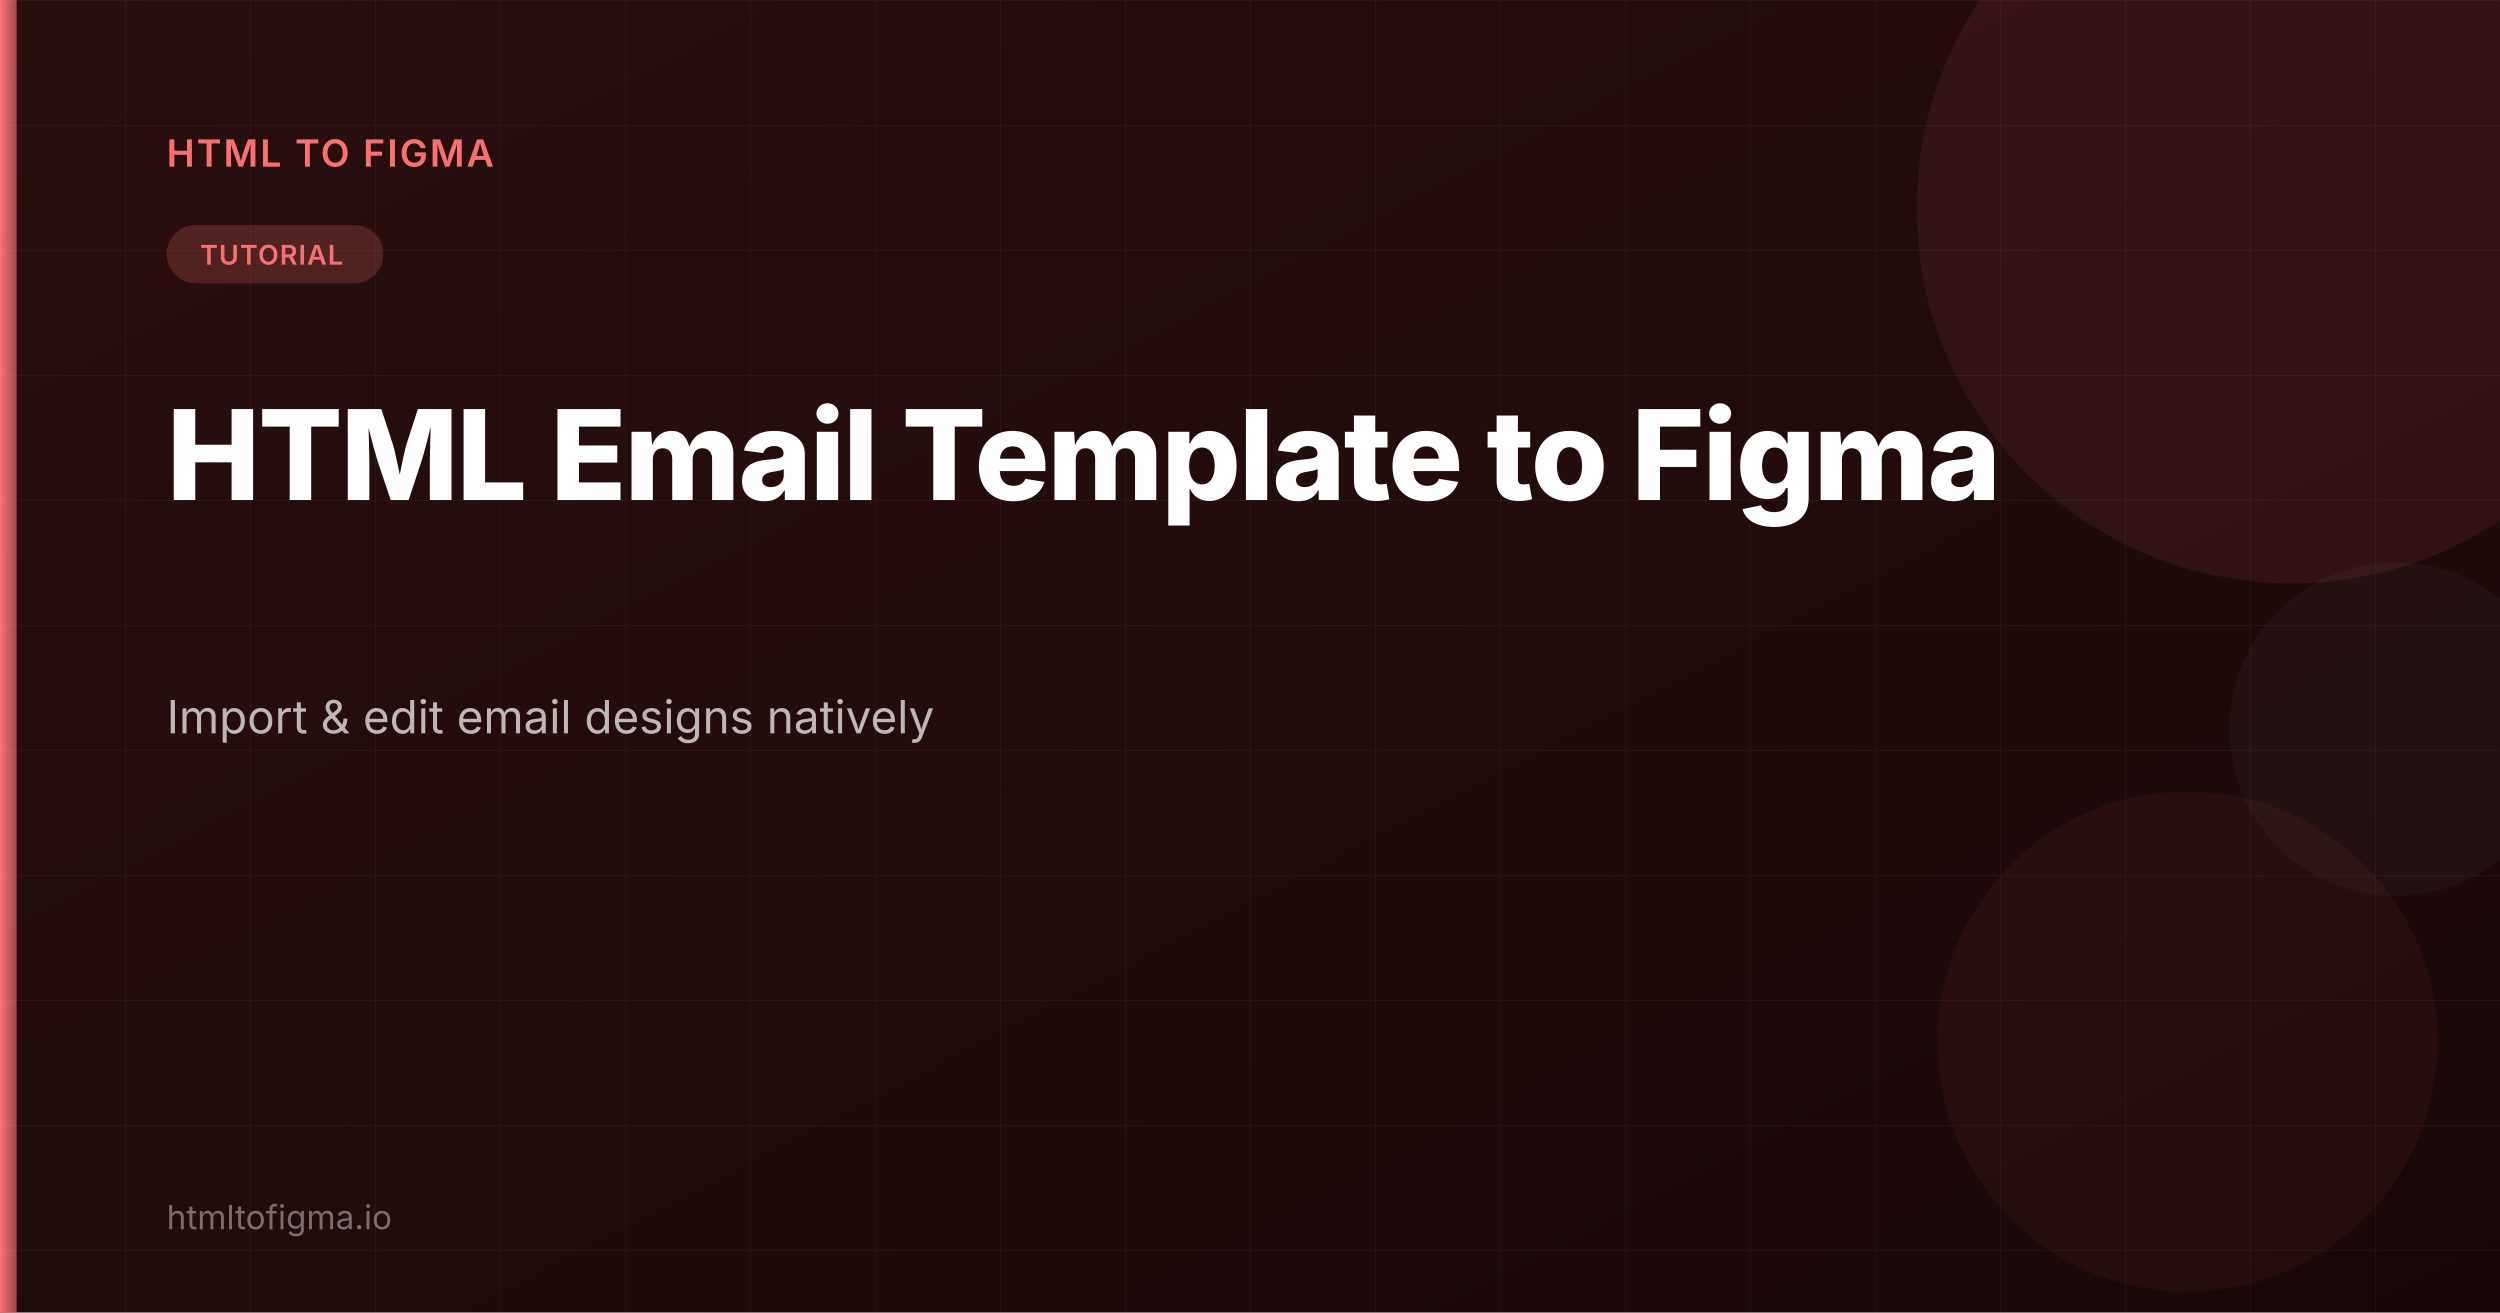
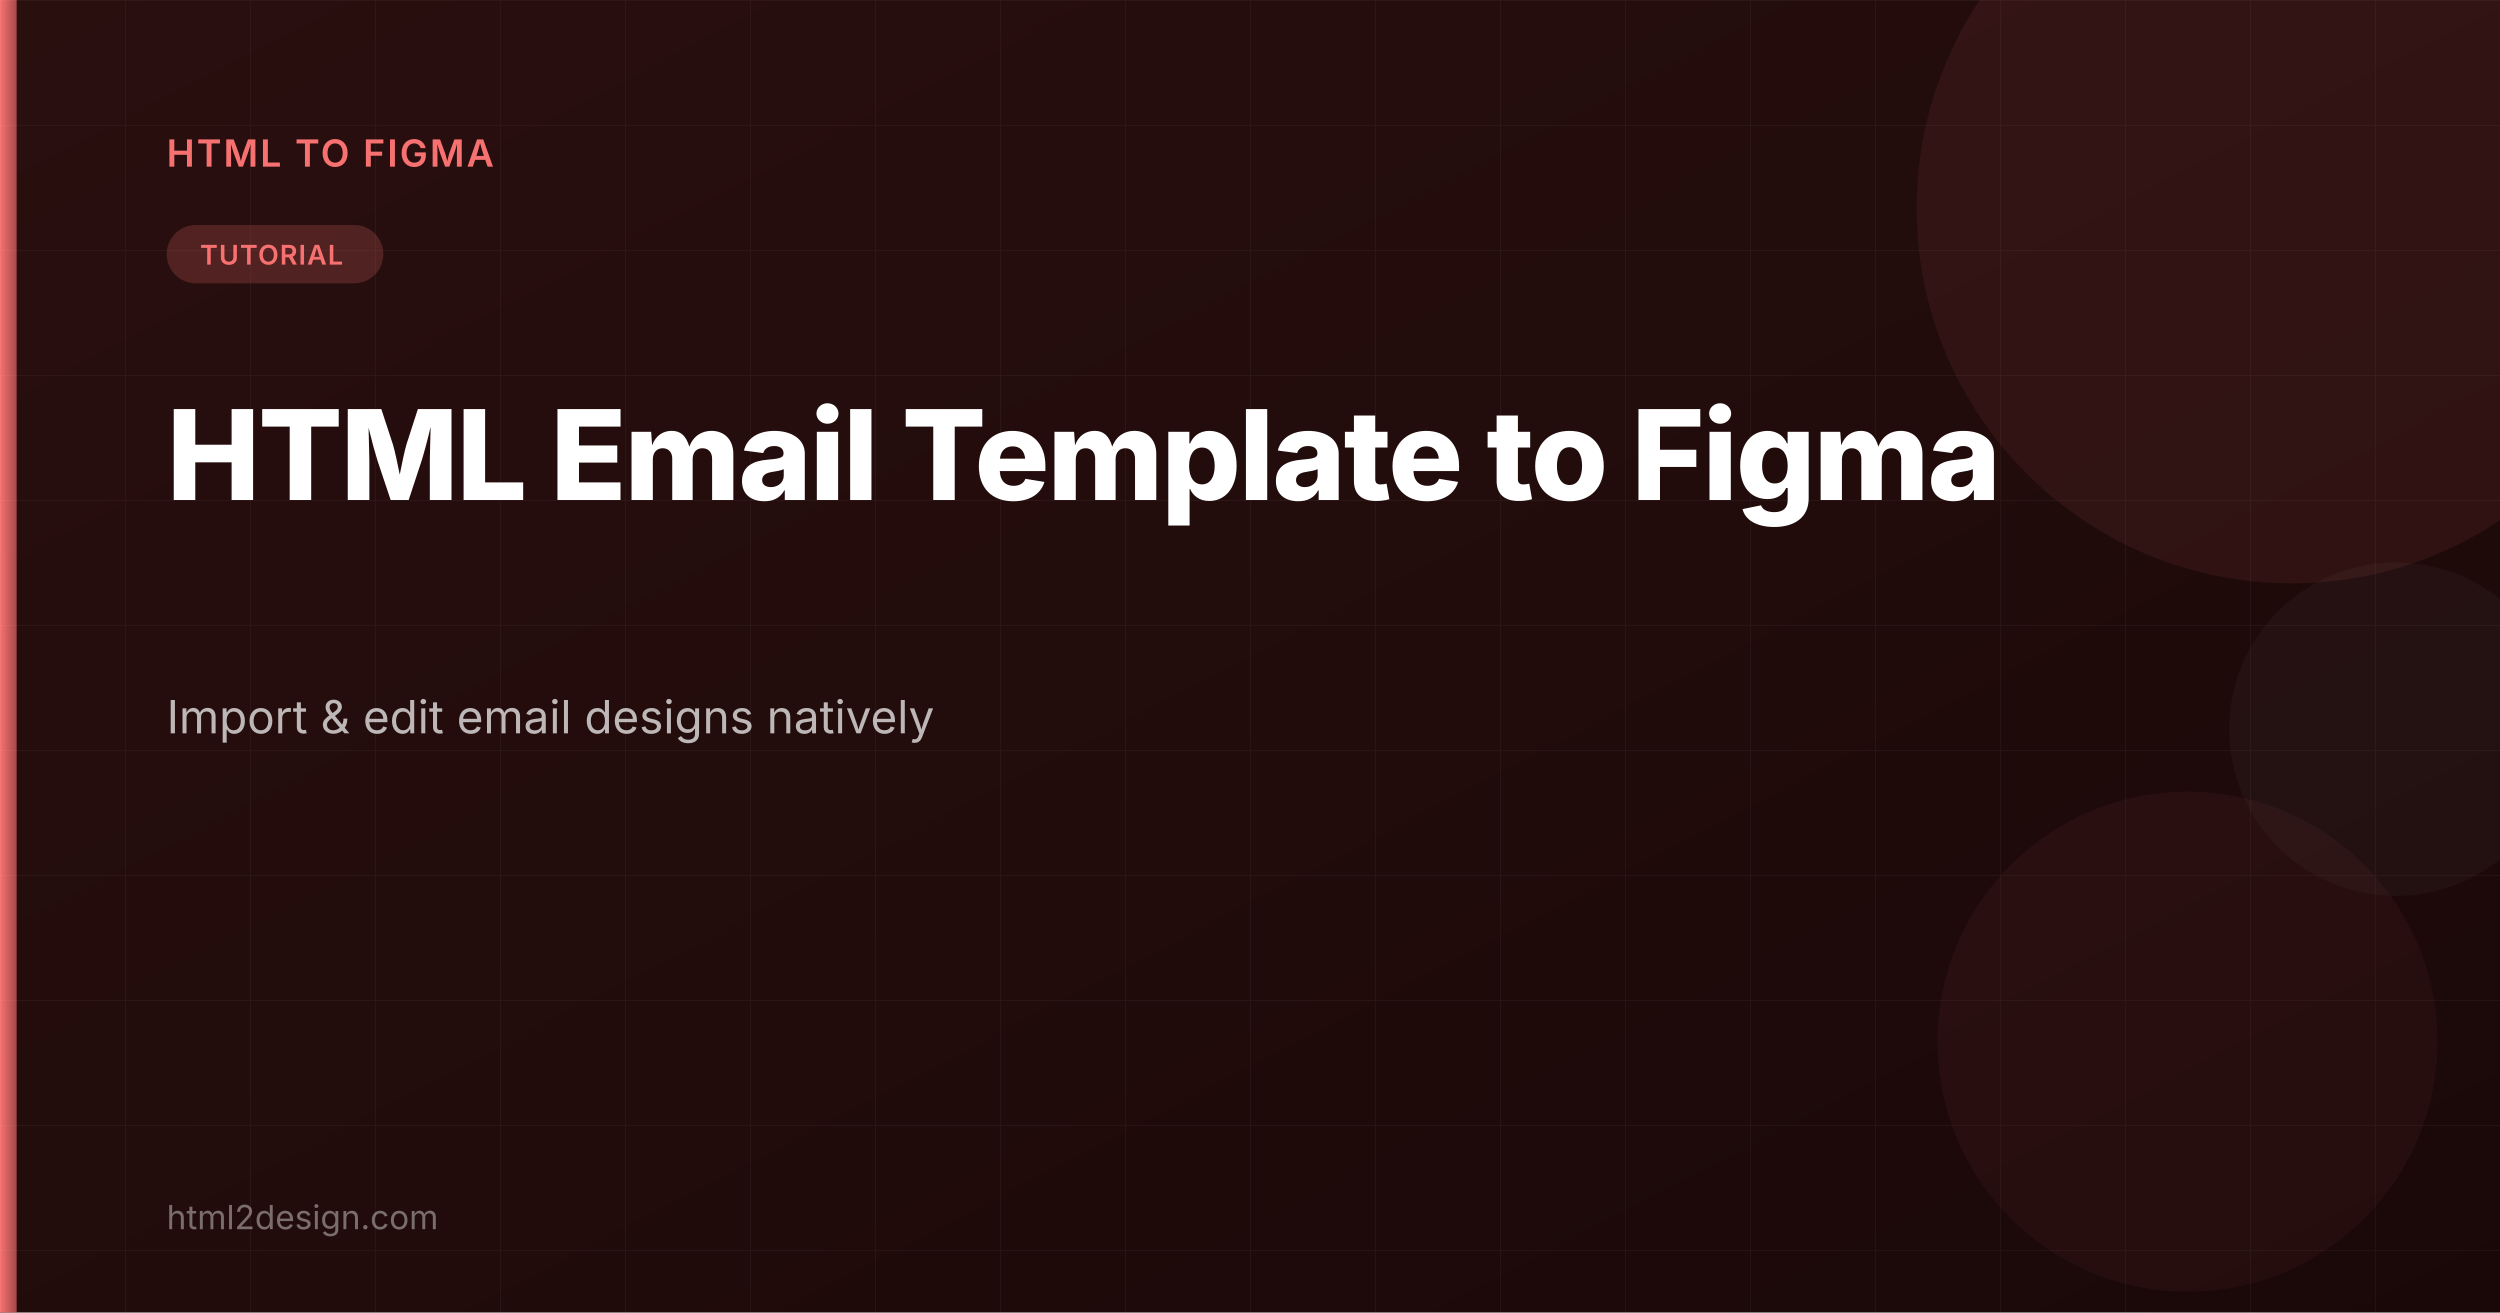
<svg xmlns="http://www.w3.org/2000/svg" width="1200" height="630" viewBox="0 0 1200 630">
  <defs>
    <linearGradient id="bg" x1="0%" y1="0%" x2="100%" y2="100%">
      <stop offset="0%" style="stop-color:#2A0F0F;stop-opacity:1" />
      <stop offset="100%" style="stop-color:#1A0808;stop-opacity:1" />
    </linearGradient>
    <linearGradient id="accent" x1="0%" y1="0%" x2="100%" y2="0%">
      <stop offset="0%" style="stop-color:#F87171;stop-opacity:1" />
      <stop offset="100%" style="stop-color:#F87171;stop-opacity:0.6" />
    </linearGradient>
  </defs>
  <rect width="1200" height="630" fill="url(#bg)" />
  <rect x="0" y="0" width="8" height="630" fill="url(#accent)" />
  <pattern id="grid" width="60" height="60" patternUnits="userSpaceOnUse">
    <path d="M 60 0 L 0 0 0 60" fill="none" stroke="rgba(255,255,255,0.04)" stroke-width="1" />
  </pattern>
  <rect width="1200" height="630" fill="url(#grid)" />
  <text x="80" y="80" font-family="system-ui, -apple-system, sans-serif" font-size="18" font-weight="600" fill="#F87171" letter-spacing="1">HTML TO FIGMA</text>
  <rect x="80" y="108" width="104" height="28" rx="14" fill="#F87171" opacity="0.2" />
  <text x="96" y="127" font-family="system-ui, -apple-system, sans-serif" font-size="13" font-weight="600" fill="#F87171" letter-spacing="0.5">TUTORIAL</text>
  <text font-family="system-ui, -apple-system, sans-serif" font-size="60" font-weight="800" fill="white" letter-spacing="-1">
    <tspan x="80" y="240">HTML Email Template to Figma</tspan>
  </text>
  <text x="80" y="352" font-family="system-ui, -apple-system, sans-serif" font-size="22" fill="rgba(255,255,255,0.7)" font-weight="400">Import &amp; edit email designs natively</text>
-   <text x="80" y="590" font-family="system-ui, -apple-system, sans-serif" font-size="16" fill="rgba(255,255,255,0.4)">htmltofigma.io</text>
+   <text x="80" y="590" font-family="system-ui, -apple-system, sans-serif" font-size="16" fill="rgba(255,255,255,0.4)">html2design.com</text>
  <circle cx="1100" cy="100" r="180" fill="#F87171" opacity="0.08" />
  <circle cx="1050" cy="500" r="120" fill="#F87171" opacity="0.05" />
  <circle cx="1150" cy="350" r="80" fill="white" opacity="0.03" />
</svg>
